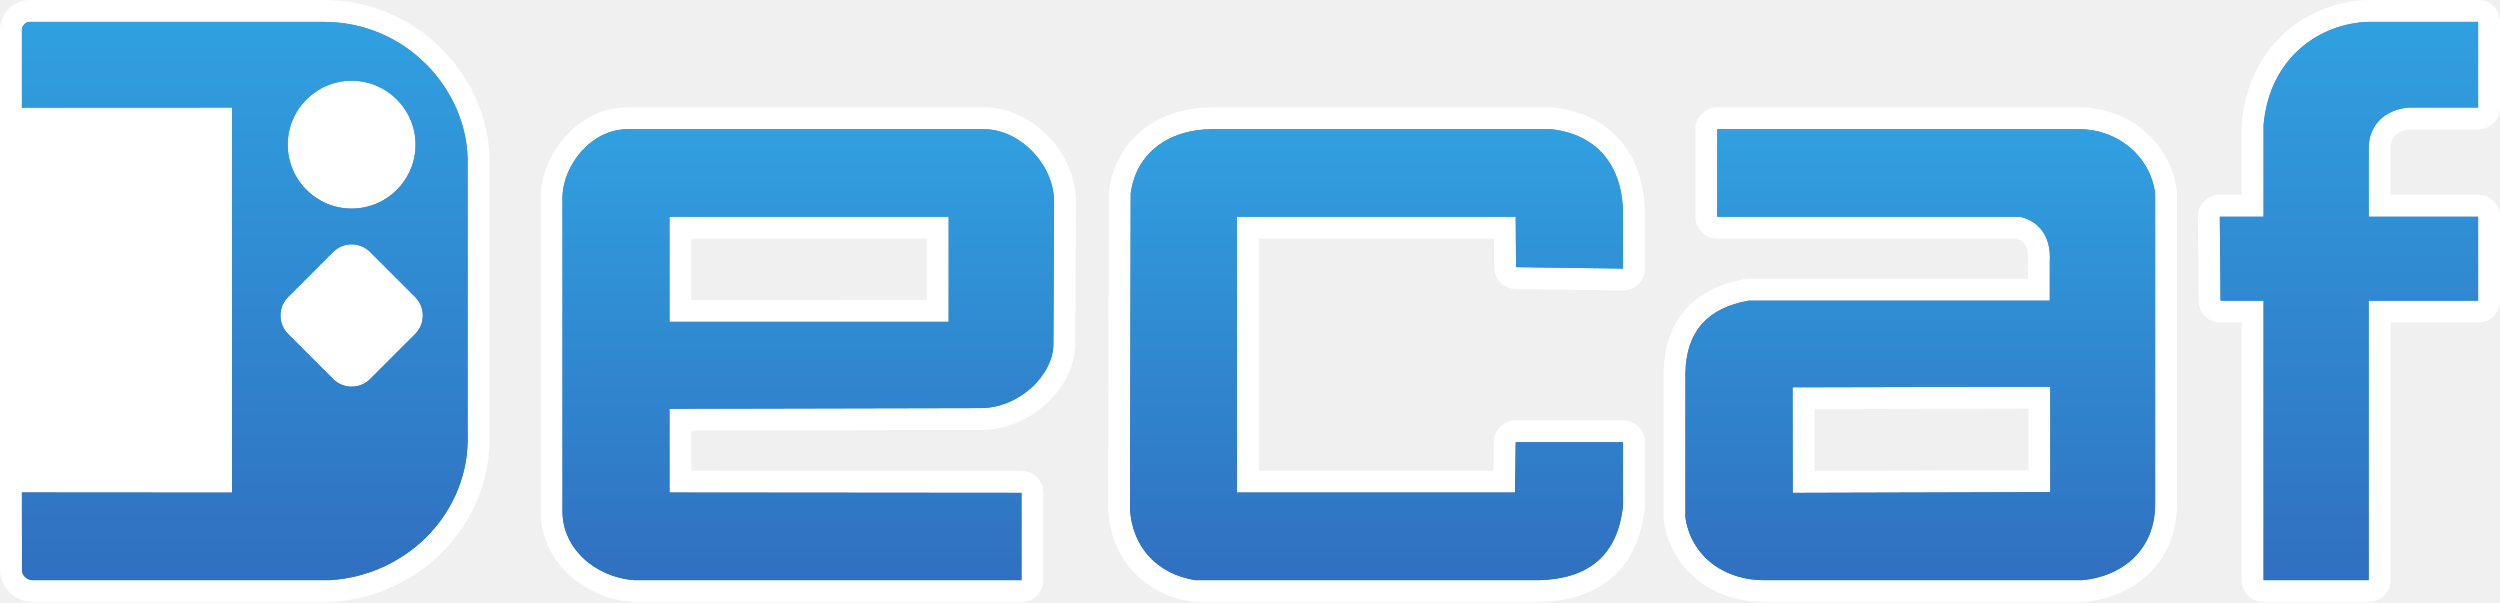
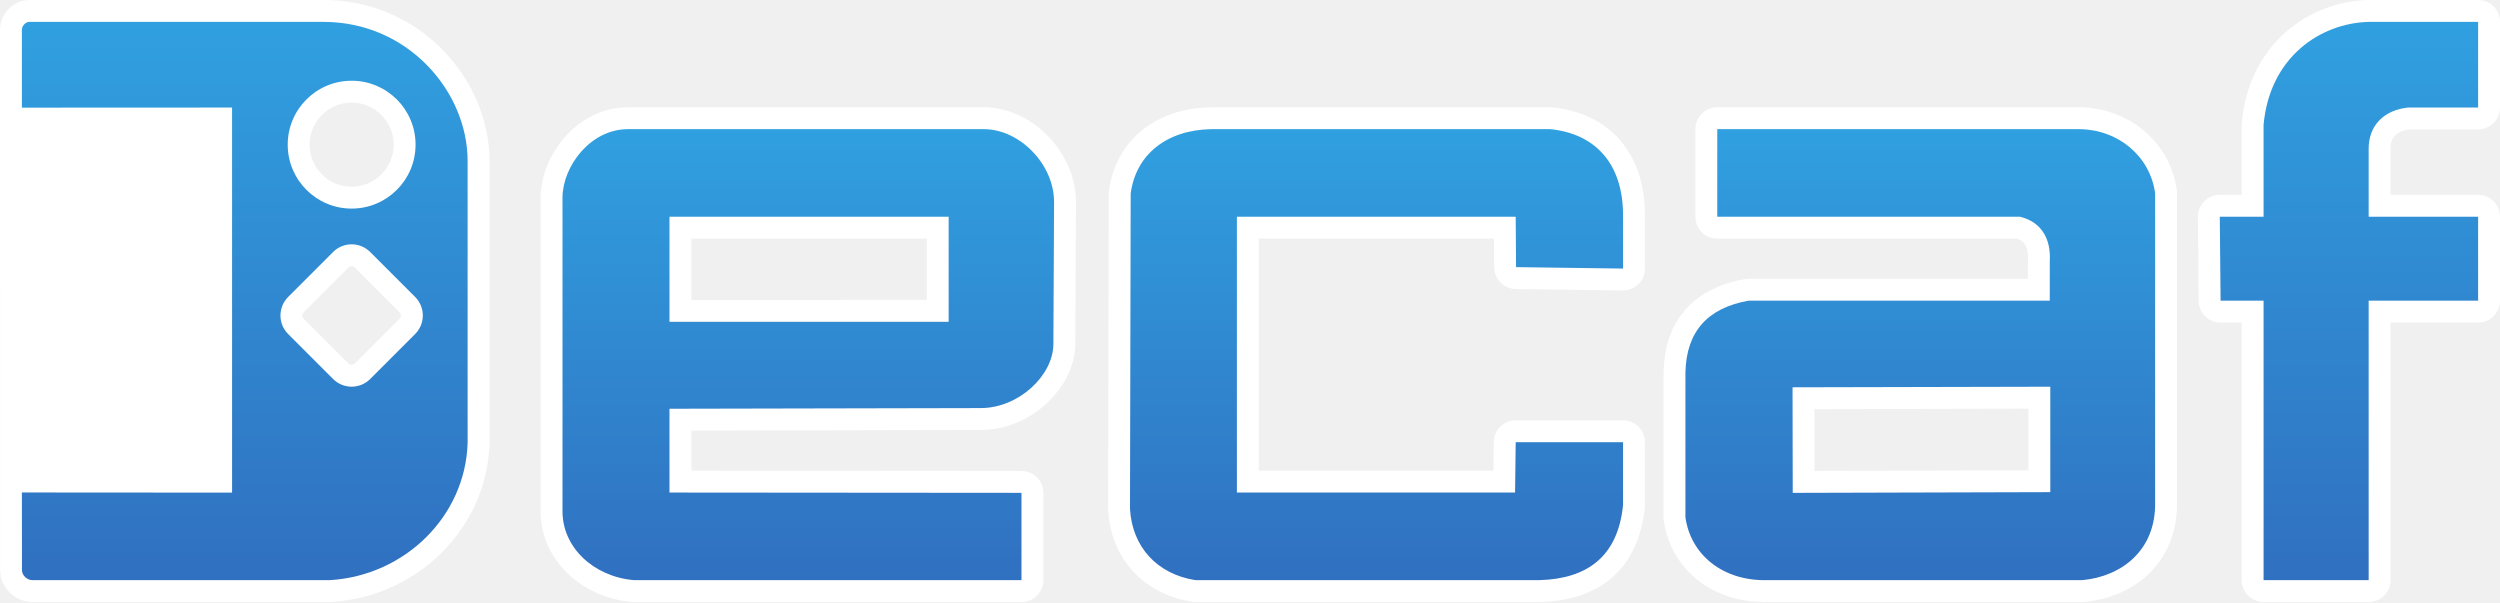
<svg xmlns="http://www.w3.org/2000/svg" width="571.008mm" height="137.51mm" viewBox="0 0 571.008 137.51" version="1.1" id="svg5819">
  <defs>
    <linearGradient id="decafGradient" gradientTransform="rotate(90)">
      <stop style="stop-color:#30A0E0;stop-opacity:1" offset="0" id="stop_light" />
      <stop style="stop-color:#3070c0;stop-opacity:1" offset="1" id="stop_dark" />
    </linearGradient>
  </defs>
  <g id="layer1" transform="translate(-5.701514,-157.981)" style="display:inline;opacity:1">
-     <g id="decaf_stroke" transform="translate(12.02713,82.31901)" style="opacity:1">
-       <path style="opacity:1;fill:url(#decafGradient);fill-opacity:1;stroke:#ffffff;stroke-width:10;stroke-linejoin:round;stroke-miterlimit:4;stroke-dasharray:none;stroke-opacity:1;paint-order:stroke fill markers" d="m 510.683,144.337 h -9.821 l -0.179,-19.175 h 10 v -20.992 c 1.399,-15.458 12.932,-23.187 23.945,-23.508 h 25.055 v 19.566 h -16 c -5.239,0.537 -9.101,3.873 -9,9.649 v 15.285 h 25 l 5e-4,19.175 h -25 v 63.825 h -24 z" id="f_stroke" />
-       <path style="opacity:1;fill:url(#decafGradient);fill-opacity:1;stroke:#ffffff;stroke-width:10;stroke-linejoin:round;stroke-miterlimit:4;stroke-dasharray:none;stroke-opacity:1;paint-order:stroke fill markers" d="m 385.901,105.162 v 20 H 455.018 c 4.807,1.141 7.145,4.929 6.832,10.173 v 9.002 l -68.817,3.9e-4 c -9.327,1.67 -14.209,7.03 -14.403,16.458 v 33.005 c 1.192,8.61 8.626,14.663 18.824,14.363 h 71.832 c 8.874,-0.809 16.817,-6.726 16.628,-17.78 v -70.561 c -1.161,-8.603 -8.576,-14.604 -17.309,-14.659 z m 76.067,58.828 v 24.079 l -58.83,0.165 -0.04,-24.11 c 0,0 39.247,-0.09 58.87,-0.134 z" id="a_stroke" />
-       <path style="opacity:1;fill:url(#decafGradient);fill-opacity:1;stroke:#ffffff;stroke-width:10;stroke-linejoin:round;stroke-miterlimit:4;stroke-dasharray:none;stroke-opacity:1;paint-order:stroke fill markers" d="m 266.683,208.162 c -8.699,-1.355 -14.435,-7.593 -14.914,-16.266 l 0.157,-72.02 c 1.151,-8.852 8.159,-14.519 18.342,-14.714 h 77.486 c 10.03,0.99 16.738,7.638 16.63,20 v 11.843 l -24.437,-0.331 -0.083,-11.512 h -63.68 v 63 h 63.538 l 0.142,-11.5 h 24.52 v 14.368 c -1.19,11.807 -8.24,16.811 -18.997,17.132 z" id="c_stroke" />
-       <path style="opacity:1;fill:url(#decafGradient);fill-opacity:1;stroke:#ffffff;stroke-width:10;stroke-linejoin:round;stroke-miterlimit:4;stroke-dasharray:none;stroke-opacity:1;paint-order:stroke fill markers" d="m 137.088,105.162 c -8.562,0 -14.854,8.462 -14.937,15.524 v 71.805 c 0,8.161 7.055,14.869 16.267,15.671 h 88.565 v -19.933 l -80.398,-0.067 v -19.142 l 71.074,-0.152 c 8.792,0 16.611,-7.556 16.611,-14.647 l 0.158,-32.395 c 0,-8.676 -7.825,-16.562 -15.886,-16.663 z m 9.497,20 h 63.765 v 23.993 l -63.765,0.013 z" id="e_stroke" />
-       <g id="d_stroke">
-         <path style="opacity:1;fill:#ffffff;fill-opacity:1;stroke:#ffffff;stroke-width:0;stroke-linejoin:round;stroke-miterlimit:4;stroke-dasharray:none;stroke-opacity:1;paint-order:markers stroke fill" d="m 86.06,90.338 10.158,15.238 1.336,75.375 -11.074,15.385 -92.798,3.29 V 88.325 Z" id="d_fg_stroke" />
-         <path style="opacity:1;fill:url(#decafGradient);fill-opacity:1;stroke:#ffffff;stroke-width:10;stroke-linejoin:round;stroke-miterlimit:4;stroke-dasharray:none;stroke-opacity:1;paint-order:stroke fill markers" d="m 0.352,80.662 c -0.77,0 -1.678,0.853 -1.678,1.791 v 17.797 l 48.008,-0.023 v 87.951 l -48.008,-0.033 0.017,17.749 c 0.001,1.206 1.204,2.268 2.322,2.268 H 69.121 c 17.049,-1.069 30.825,-14.579 31.359,-31.287 v -64.445 c 0,-15.865 -13.652,-31.768 -32.878,-31.768 z M 73.989,94.103 c 8.063,-1.6e-5 14.6,6.536 14.6,14.6 1.5e-5,8.063 -6.536,14.6 -14.6,14.6 -8.063,10e-6 -14.6,-6.536 -14.6,-14.6 -1.6e-5,-8.063 6.536,-14.6 14.6,-14.6 z m -5.29e-4,37.362 c 1.534,0 3.067,0.587 4.243,1.763 l 10.253,10.253 c 2.35,2.35 2.35,6.135 0,8.485 l -10.253,10.253 c -2.35,2.35 -6.135,2.35 -8.485,0 l -10.253,-10.253 c -2.35,-2.35 -2.35,-6.135 0,-8.485 l 10.253,-10.253 c 1.175,-1.175 2.709,-1.763 4.243,-1.763 z" id="d_bg_stroke" />
-       </g>
+     <g id="decaf_stroke" transform="translate(12.02713,82.31901)" style="display:inline;opacity:1">
+       <path style="opacity:1;fill:#ffffff;fill-opacity:1;stroke:#ffffff;stroke-width:10;stroke-linejoin:round;stroke-miterlimit:4;stroke-dasharray:none;stroke-opacity:1;paint-order:stroke fill markers" d="m 510.683,144.337 h -9.821 l -0.179,-19.175 h 10 v -20.992 c 1.399,-15.458 12.932,-23.187 23.945,-23.508 h 25.055 v 19.566 h -16 c -5.239,0.537 -9.101,3.873 -9,9.649 v 15.285 h 25 l 5e-4,19.175 h -25 v 63.825 h -24 z" id="f_stroke" />
+       <path style="opacity:1;fill:#ffffff;fill-opacity:1;stroke:#ffffff;stroke-width:10;stroke-linejoin:round;stroke-miterlimit:4;stroke-dasharray:none;stroke-opacity:1;paint-order:stroke fill markers" d="m 385.901,105.162 v 20 H 455.018 c 4.807,1.141 7.145,4.929 6.832,10.173 v 9.002 l -68.817,3.9e-4 c -9.327,1.67 -14.209,7.03 -14.403,16.458 v 33.005 c 1.192,8.61 8.626,14.663 18.824,14.363 h 71.832 c 8.874,-0.809 16.817,-6.726 16.628,-17.78 v -70.561 c -1.161,-8.603 -8.576,-14.604 -17.309,-14.659 z m 76.067,58.828 v 24.079 l -58.83,0.165 -0.04,-24.11 c 0,0 39.247,-0.09 58.87,-0.134 z" id="a_stroke" />
+       <path style="opacity:1;fill:#ffffff;fill-opacity:1;stroke:#ffffff;stroke-width:10;stroke-linejoin:round;stroke-miterlimit:4;stroke-dasharray:none;stroke-opacity:1;paint-order:stroke fill markers" d="m 266.683,208.162 c -8.699,-1.355 -14.435,-7.593 -14.914,-16.266 l 0.157,-72.02 c 1.151,-8.852 8.159,-14.519 18.342,-14.714 h 77.486 c 10.03,0.99 16.738,7.638 16.63,20 v 11.843 l -24.437,-0.331 -0.083,-11.512 h -63.68 v 63 h 63.538 l 0.142,-11.5 h 24.52 v 14.368 c -1.19,11.807 -8.24,16.811 -18.997,17.132 z" id="c_stroke" />
+       <path style="opacity:1;fill:#ffffff;fill-opacity:0.996;stroke:#ffffff;stroke-width:10;stroke-linejoin:round;stroke-miterlimit:4;stroke-dasharray:none;stroke-opacity:1;paint-order:stroke fill markers" d="m 137.088,105.162 c -8.562,0 -14.854,8.462 -14.937,15.524 v 71.805 c 0,8.161 7.055,14.869 16.267,15.671 h 88.565 v -19.933 l -80.398,-0.067 v -19.142 l 71.074,-0.152 c 8.792,0 16.611,-7.556 16.611,-14.647 l 0.158,-32.395 c 0,-8.676 -7.825,-16.562 -15.886,-16.663 z m 9.497,20 h 63.765 v 23.993 l -63.765,0.013 z" id="e_stroke" />
+       <path style="opacity:1;fill:#ffffff;fill-opacity:1;stroke:#ffffff;stroke-width:10;stroke-linejoin:round;stroke-miterlimit:4;stroke-dasharray:none;stroke-opacity:1;paint-order:stroke fill markers" d="m 0.352,80.662 c -0.77,0 -1.678,0.853 -1.678,1.791 l 0.017,123.441 c 0.001,1.206 1.204,2.268 2.322,2.268 H 69.121 c 17.049,-1.069 30.825,-14.579 31.359,-31.287 v -64.445 c 0,-15.865 -13.652,-31.768 -32.878,-31.768 z M 73.989,94.103 c 8.063,-1.6e-5 14.6,6.536 14.6,14.6 1.5e-5,8.063 -6.536,14.6 -14.6,14.6 -8.063,10e-6 -14.6,-6.536 -14.6,-14.6 -1.6e-5,-8.063 6.536,-14.6 14.6,-14.6 z m -5.29e-4,37.362 c 1.534,0 3.067,0.587 4.243,1.763 l 10.253,10.253 c 2.35,2.35 2.35,6.135 0,8.485 l -10.253,10.253 c -2.35,2.35 -6.135,2.35 -8.485,0 l -10.253,-10.253 c -2.35,-2.35 -2.35,-6.135 0,-8.485 l 10.253,-10.253 c 1.175,-1.175 2.709,-1.763 4.243,-1.763 z" id="d_bg_stroke" />
    </g>
-     <g style="opacity:1" transform="translate(12.02713,82.31901)" id="decaf_fill">
+     <g style="display:inline;opacity:1" transform="translate(12.02713,82.31901)" id="decaf_fill">
      <path id="f_fill" d="m 510.683,144.337 h -9.821 l -0.179,-19.175 h 10 v -20.992 c 1.399,-15.458 12.932,-23.187 23.945,-23.508 h 25.055 v 19.566 h -16 c -5.239,0.537 -9.101,3.873 -9,9.649 v 15.285 h 25 l 5e-4,19.175 h -25 v 63.825 h -24 z" style="opacity:1;fill:url(#decafGradient);fill-opacity:1;stroke:none;stroke-width:10;stroke-linejoin:round;stroke-miterlimit:4;stroke-dasharray:none;stroke-opacity:1;paint-order:stroke fill markers" />
      <path id="a_fill" d="m 385.901,105.162 v 20 H 455.018 c 4.807,1.141 7.145,4.929 6.832,10.173 v 9.002 l -68.817,3.9e-4 c -9.327,1.67 -14.209,7.03 -14.403,16.458 v 33.005 c 1.192,8.61 8.626,14.663 18.824,14.363 h 71.832 c 8.874,-0.809 16.817,-6.726 16.628,-17.78 v -70.561 c -1.161,-8.603 -8.576,-14.604 -17.309,-14.659 z m 76.067,58.828 v 24.079 l -58.83,0.165 -0.04,-24.11 c 0,0 39.247,-0.09 58.87,-0.134 z" style="opacity:1;fill:url(#decafGradient);fill-opacity:1;stroke:none;stroke-width:10;stroke-linejoin:round;stroke-miterlimit:4;stroke-dasharray:none;stroke-opacity:1;paint-order:stroke fill markers" />
      <path id="c_fill" d="m 266.683,208.162 c -8.699,-1.355 -14.435,-7.593 -14.914,-16.266 l 0.157,-72.02 c 1.151,-8.852 8.159,-14.519 18.342,-14.714 h 77.486 c 10.03,0.99 16.738,7.638 16.63,20 v 11.843 l -24.437,-0.331 -0.083,-11.512 h -63.68 v 63 h 63.538 l 0.142,-11.5 h 24.52 v 14.368 c -1.19,11.807 -8.24,16.811 -18.997,17.132 z" style="opacity:1;fill:url(#decafGradient);fill-opacity:1;stroke:none;stroke-width:10;stroke-linejoin:round;stroke-miterlimit:4;stroke-dasharray:none;stroke-opacity:1;paint-order:stroke fill markers" />
      <path id="e_fill" d="m 137.088,105.162 c -8.562,0 -14.854,8.462 -14.937,15.524 v 71.805 c 0,8.161 7.055,14.869 16.267,15.671 h 88.565 v -19.933 l -80.398,-0.067 v -19.142 l 71.074,-0.152 c 8.792,0 16.611,-7.556 16.611,-14.647 l 0.158,-32.395 c 0,-8.676 -7.825,-16.562 -15.886,-16.663 z m 9.497,20 h 63.765 v 23.993 l -63.765,0.013 z" style="opacity:1;fill:url(#decafGradient);fill-opacity:1;stroke:none;stroke-width:10;stroke-linejoin:round;stroke-miterlimit:4;stroke-dasharray:none;stroke-opacity:1;paint-order:stroke fill markers" />
      <path id="d_fill" d="m 0.352,80.662 c -0.77,0 -1.678,0.853 -1.678,1.791 v 17.797 l 48.008,-0.023 v 87.951 l -48.008,-0.033 0.017,17.749 c 0.001,1.206 1.204,2.268 2.322,2.268 H 69.121 c 17.049,-1.069 30.825,-14.579 31.359,-31.287 v -64.445 c 0,-15.865 -13.652,-31.768 -32.878,-31.768 z M 73.989,94.103 c 8.063,-1.6e-5 14.6,6.536 14.6,14.6 1.5e-5,8.063 -6.536,14.6 -14.6,14.6 -8.063,10e-6 -14.6,-6.536 -14.6,-14.6 -1.6e-5,-8.063 6.536,-14.6 14.6,-14.6 z m -5.29e-4,37.362 c 1.534,0 3.067,0.587 4.243,1.763 l 10.253,10.253 c 2.35,2.35 2.35,6.135 0,8.485 l -10.253,10.253 c -2.35,2.35 -6.135,2.35 -8.485,0 l -10.253,-10.253 c -2.35,-2.35 -2.35,-6.135 0,-8.485 l 10.253,-10.253 c 1.175,-1.175 2.709,-1.763 4.243,-1.763 z" style="opacity:1;fill:url(#decafGradient);fill-opacity:1;stroke:none;stroke-width:10;stroke-linejoin:round;stroke-miterlimit:4;stroke-dasharray:none;stroke-opacity:1;paint-order:stroke fill markers" />
    </g>
  </g>
</svg>
